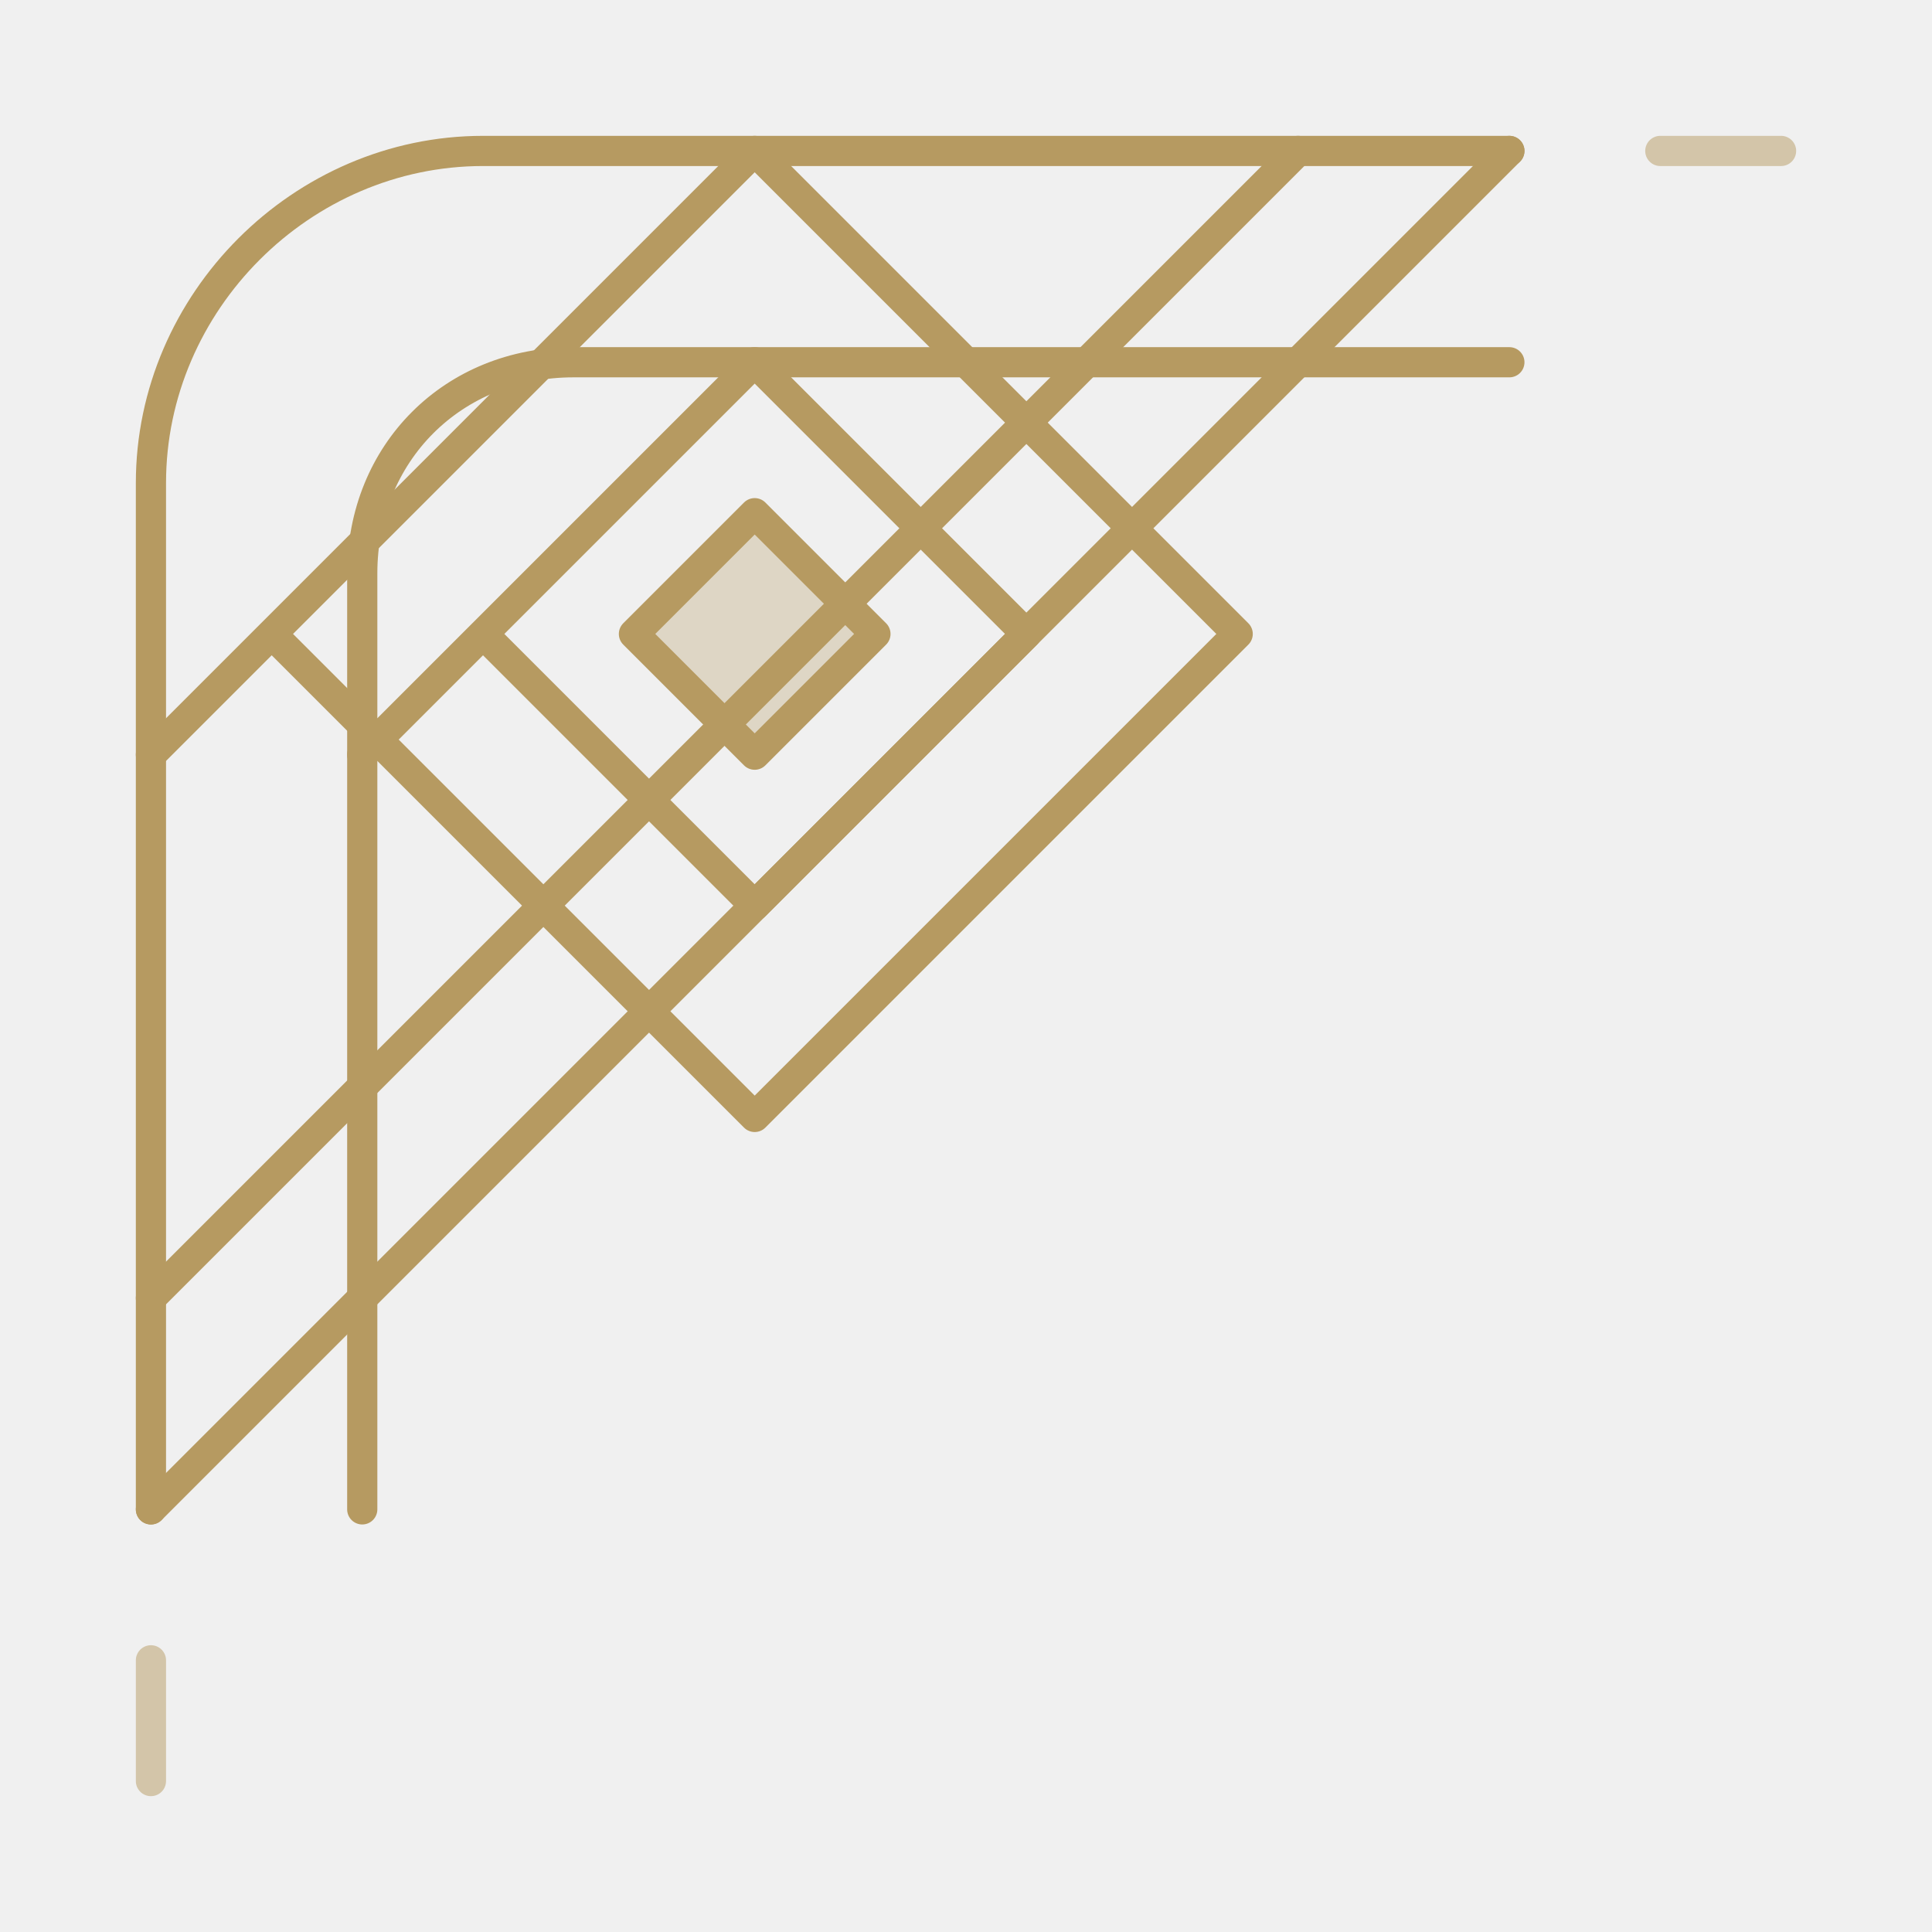
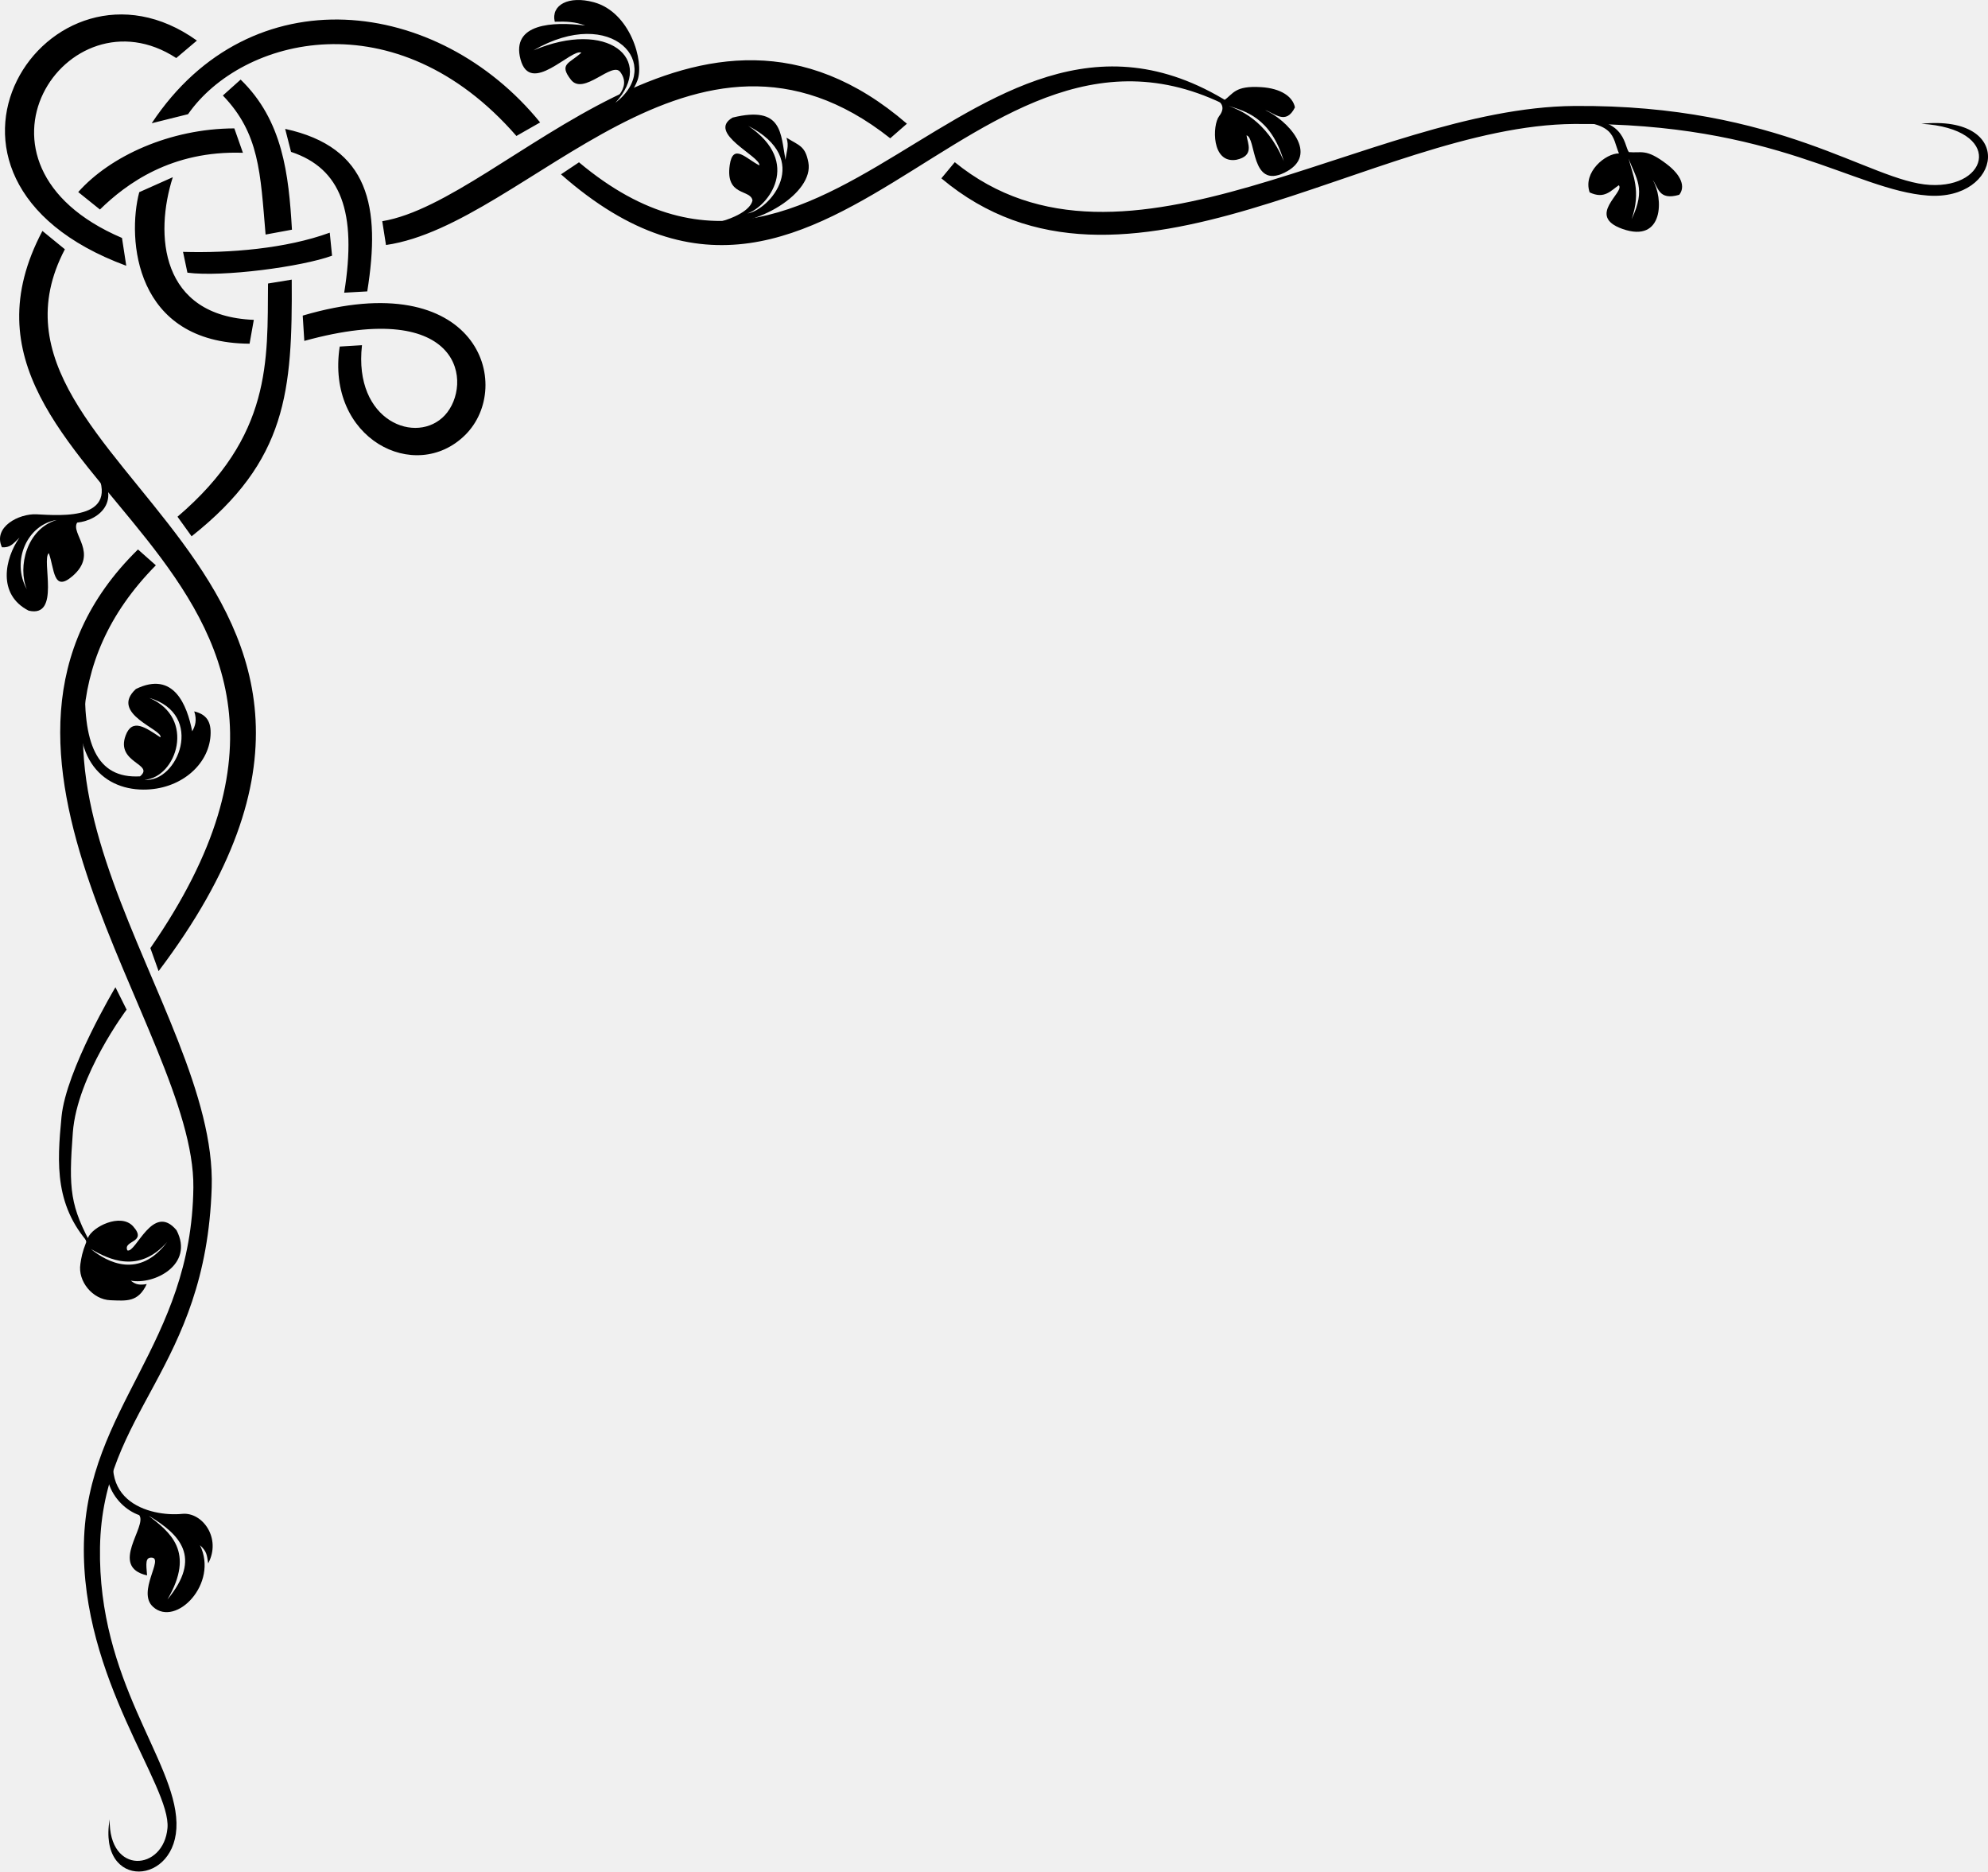
- <svg xmlns="http://www.w3.org/2000/svg" viewBox="0 0 64 64" fill="none">
-   <g stroke="#b69a61" stroke-width="1" stroke-linecap="round" stroke-linejoin="round">
-     <path d="M5 50V16C5 10 10 5 16 5h34M12 50V19c0-4 3-7 7-7h31" />
-     <path d="m5 25 20-20 16 16-16 16L9 21 25 5M12 25l13-13 9 9-9 9-9-9 9-9" />
-     <path d="M5 43 43 5M12 43 43 12M5 50l7-7M43 12l7-7" />
-     <path d="m25 17 4 4-4 4-4-4 4-4Z" fill="#b69a61" fill-opacity=".3" />
-     <path d="M5 55v4M55 5h4" opacity=".5" />
-   </g>
+ <svg xmlns="http://www.w3.org/2000/svg" viewBox="0 0 542.22 510.43">
+   <defs>
+     <mask id="vine-shape" maskUnits="userSpaceOnUse" x="0" y="0" width="543" height="511" style="mask-type:luminance">
+       <g transform="translate(-24.461 -24.264)">
+         <path fill="white" fill-rule="evenodd" d="m65.844 57.875l9.906-2.469c14.625-20.974 56.67-31.856 89.56 5.938l6.47-3.688c-27.79-34.172-78.876-40.622-105.94 0.219zm-6.945 38.872l-1.166-7.588c-47.379-20.217-14.876-68.462 14.798-49.065l5.634-4.764c-40.195-28.808-84.289 37.454-19.266 61.417zm123.48-28.216l-4.91 3.281c75.96 66.968 116.15-66.193 192.56-12.093-75.6-62.424-116.53 68.431-187.65 8.812zm-53.66 16.063l1.02 6.491c38.69-5.578 83.9-71.581 137.53-29.105l4.55-3.975c-56.78-49-109.15 20.994-143.1 26.589zm-38.626-38.625l-4.844 4.343c9.996 10.388 10.213 21.031 11.651 37.921l7.189-1.327c-0.88-15.138-2.5-29.798-13.996-40.937zm12.146 13.446l1.6 6.27c13.61 4.497 18.04 16.404 14.5 38.405l6.29-0.35c3.71-23.096 0.57-39.327-22.39-44.325zm-39.8 17.261c-3.334 12.646-1.366 41.174 30.091 41.324l1.157-6.5c-25.589-1.02-27.094-23.307-22.094-38.906l-9.154 4.082zm-26.409 10.574c-36.963 69.94 103.09 89.26 29.442 195.59l2.246 6.28c82.641-109.47-57.004-136.94-25.563-196.87l-6.125-5zm78.369 0.472c-11.96 4.37-27.354 5.606-40.018 5.236l1.195 5.67c9.536 1.275 31.203-1.605 39.453-4.628l-0.63-6.278zm-16.838 13.868c-0.182 20.99 1.145 41.58-24.687 63.6l3.844 5.34c26.051-20.62 27.501-39.58 27.311-70l-6.468 1.06zm9.468 8.75l0.43 6.9c43.57-12.03 45.94 12.05 38.35 20.26s-24.99 1.82-22.62-19.09l-6.07 0.37c-3.85 25.16 20.61 37.6 34.22 24.12 13.55-13.4 3.48-46.655-44.31-32.56zm-44.936 63.78c-55.534 54.36 15.593 130.92 15.109 174-0.481 42.82-29.028 59.97-29.855 97.02-0.829 37.12 23.825 66.1 22.791 77.72s-16.029 12.98-15.763-2.41c-3.344 19.49 18.623 18.17 18.22 0.94-0.402-17.23-21.508-38.53-20.858-75.16 0.662-37.3 28.89-48.46 30.465-98.11 1.576-49.65-68.151-116.04-15.234-169.68l-4.875-4.32zm26.283-114.84c-17.544 0.049-33.886 7.573-42.579 17.365l5.921 4.758c7.2-7.039 19.513-16.139 39-15.468l-2.342-6.655zm462.48 15.416c-16.35-0.918-40.68-21.985-97.03-21.53-56.36 0.455-122.68 52.931-168.95 15.331l-3.66 4.406c49.64 41.694 117.54-14.457 172.61-14.831 55.06-0.374 76.36 18.049 96.47 19.53 20.1 1.481 24.17-22.191-1.8-19.585 22.45 1.376 18.71 17.597 2.36 16.679zm-494.91 218.82s-13.468 22.53-14.706 35.33c-1.239 12.82-2.017 24.88 8.628 35.8-6.336-11.47-6.71-15.96-5.541-31.52 1.168-15.56 14.668-33.5 14.668-33.5l-3.049-6.11z" />
+       </g>
+       <g transform="translate(-24.461 -24.264)">
+         <g>
+           <path fill="white" fill-rule="evenodd" d="m218.46 85.311c6.85-1.43 10.77-4.029 11.24-6.386-0.49-3.115-7.43-1.014-6.21-9.61 0.88-6.213 4.52-1.7 8.1 0.058 0.36-2.443-14.52-8.872-7.31-13.039 13.73-3.371 13.04 4.434 14.44 11.532 0.19-2.332 1.04-3.623 0.25-6.047 3.53 2.186 5.13 2.245 5.97 6.757 1.55 8.217-13.78 17.92-26.48 16.735z" />
+           <path fill="black" fill-rule="evenodd" d="m228.31 82.485c5.55-1.826 15.08-13.869 0.24-23.878 17.76 9.172 5.81 22.938-0.24 23.878z" />
+         </g>
+         <g transform="matrix(1.0582 0 0 1.0582 -15.743 1.287)">
+           <path fill="white" fill-rule="evenodd" d="m202.31 42.39c-1.77 4.785-6.35 7.931-10.91 9.194 5.14-3.718 9.44-7.233 6.49-11.278-2.08-2.942-9.46 6.169-12.74 1.961-3.22-4.132-0.36-4.17 2.69-6.987-2.61-1.169-13.15 11.266-15.69 1.716-2.46-9.25 8.35-9.773 16.67-8.704-2.53-0.971-4.85-1.072-7.84-0.98-1-4.331 3.55-6.78 10.05-5.027 9.39 2.533 13.06 15.281 11.28 20.105z" />
+           <path fill="black" fill-rule="evenodd" d="m196.61 48.193c10.34-11.27-2-21.591-21.14-13.496 20.43-11.833 33.8 3.813 21.14 13.496z" />
+         </g>
+         <g transform="matrix(-.79794 -.77032 .7361 -.83503 171.01 409.98)">
+           <path fill="white" fill-rule="evenodd" d="m237.23 92.042c-12.27-0.558-10.96-8.785-7.12-13.09-0.49-3.115-9.05-1.687-7.84-10.284 0.88-6.213 4.53-1.699 8.11 0.059 0.36-2.443-12.85-9.413-5.64-13.58 8.48-2.54 12.92 5.211 13.58 11.324 0.19-2.332 0.08-3.401 1.67-4.687 5.02 1.985 2.35 8.869-1 11.687-4.5 3.793-17.99 14.107-1.76 18.571z" />
+           <path fill="black" fill-rule="evenodd" d="m234.3 75.954c4.14-6.692-0.37-14.995-5.75-17.347 7.61 2.329 10.43 11.573 5.75 17.347z" />
+         </g>
+         <g transform="matrix(1.114 -.55828 -.60199 -1.0563 -147.45 648.8)">
+           <path fill="white" fill-rule="evenodd" d="m238.43 98.729c-12.71-5.951-11.64-16.263-7.8-20.569 0.49-3.045-11.46-7.239-5.04-12.901 1.1 2.502 1.61 3.786 2.78 3.127 2.43-1.363-6.58-5.376-5.05-10.055 2.11-6.455 15.07-1.898 15.62 7.666 0.66-1.994 0.22-2.738-0.41-4.477 5.29 3.69 4.5 10.932 0.43 12.56-6.23 2.491-17.16 12.129-0.53 24.649z" />
+           <path fill="black" fill-rule="evenodd" d="m232.37 77.085c2.2-5.379 5.1-11.874-5.52-18.722 11.26 4.989 9.44 11.807 5.52 18.722z" />
+         </g>
+         <g transform="matrix(-.73991 -.62512 -.65489 .8707 526.36 146.78)">
+           <path fill="white" fill-rule="evenodd" d="m198.03 32.923c3.36 0.532 4.84 0.852 8.88 2.516-4.86-0.988-10.52-3.549-10.47 1.268 0.03 2.828-6.33 10.415-11.29 5.56-3.4-3.671 0.16-4.934 1.86-6.31-2.61-1.169-10.02 9.655-14.86 1.039-5.3-9.441 8.64-10.567 14.94-8.887-2.54-0.971-7.31-0.378-6.25-5.352 2.32-1.717 6.38-1.363 11.03 1.583 6.3 3.999 5.12 5.764 6.16 8.583z" />
+           <path fill="black" fill-rule="evenodd" d="m196.09 33.221c-2.89-0.857-10.72-3.546-21.85 1.638 10.39-6.346 17.41-3.196 21.85-1.638z" />
+         </g>
+         <g transform="matrix(-.14605 -.78773 -1.1807 .17207 534.75 209.92)">
+           <path fill="white" fill-rule="evenodd" d="m190.1 32.406c2.62 0.901 13.52-1.061 13.96 13.426-3.25-11.854-7.72-10.259-13.92-11.143 0.72 2.932-4.47 8.954-11.69 8.21-3.14-3.006-0.41-4.864 0.97-6.85-2.61-1.168-8.67 8.708-14.87 1.04-7.13-8.841 8.64-10.568 14.94-8.887-2.53-0.972-7.31-0.378-6.25-5.352 2.32-1.717 6.39-1.363 11.03 1.583 6.31 3.999 4.8 5.154 5.83 7.973z" />
+           <path fill="black" fill-rule="evenodd" d="m187.97 32.728c-5.79-0.224-11.58-1.519-20.62 1.854 9.71-4.636 13.58-2.649 20.62-1.854z" />
+         </g>
+         <g transform="translate(-163.37 156)">
+           <path fill="white" fill-rule="evenodd" d="m211.09 52.914c-0.74 17.969 2.94 27.754 14.93 27.085 4.11-3.422-6.72-3.606-3.92-11.145 1.8-4.838 5.45-2.16 9.49 0.519 0.82-2.136-14.06-6.415-6.7-13.192 10.35-5.061 13.97 4.433 15.36 11.532 0.81-1.411 1.36-3.009 0.56-5.433 3.23 0.804 4.7 2.633 4.44 6.603-0.52 8.096-8.36 14.797-18.38 14.731-11.23-0.074-21.15-8.923-15.78-30.7z" />
+           <path fill="black" fill-rule="evenodd" d="m227.23 80.949c8.83-0.646 14.12-16.912 1.32-22.342 15.35 4.491 7.77 23.166-1.32 22.342z" />
+         </g>
+         <g transform="matrix(-.18599 .98255 -.98255 -.18599 170.44 150.35)">
+           <path fill="white" fill-rule="evenodd" d="m224.9 85.889c2.9-2.358 4.1-3.312 5.72-5.339-3.28-0.557-8.54-7.551-5.48-11.548 3.68-4.807 4.23 2.105 6.74 0.316 0.38-2.446-14.3-4.383-7.9-12.147 8.35-6.571 15.84 3.28 15.83 9.707 0.84-1.517 0.79-2.637 0.1-4.456 5.38 1.368 5.52 4.575 6.18 8.906 0.73 4.811-3.4 9.746-8.19 9.898-1.87 0.059-3.07 0.119-6.18-0.464-1.56 0.533-3.4 3.241-6.82 5.127z" />
+           <path fill="black" fill-rule="evenodd" d="m233.35 79.186c1.9-5.377 4.29-14.1-5.72-20.092 11.32 5.565 8.53 14.92 5.72 20.092z" />
+         </g>
+       </g>
+     </mask>
+   </defs>
+   <rect width="543" height="511" fill="currentColor" mask="url(#vine-shape)" />
</svg>
